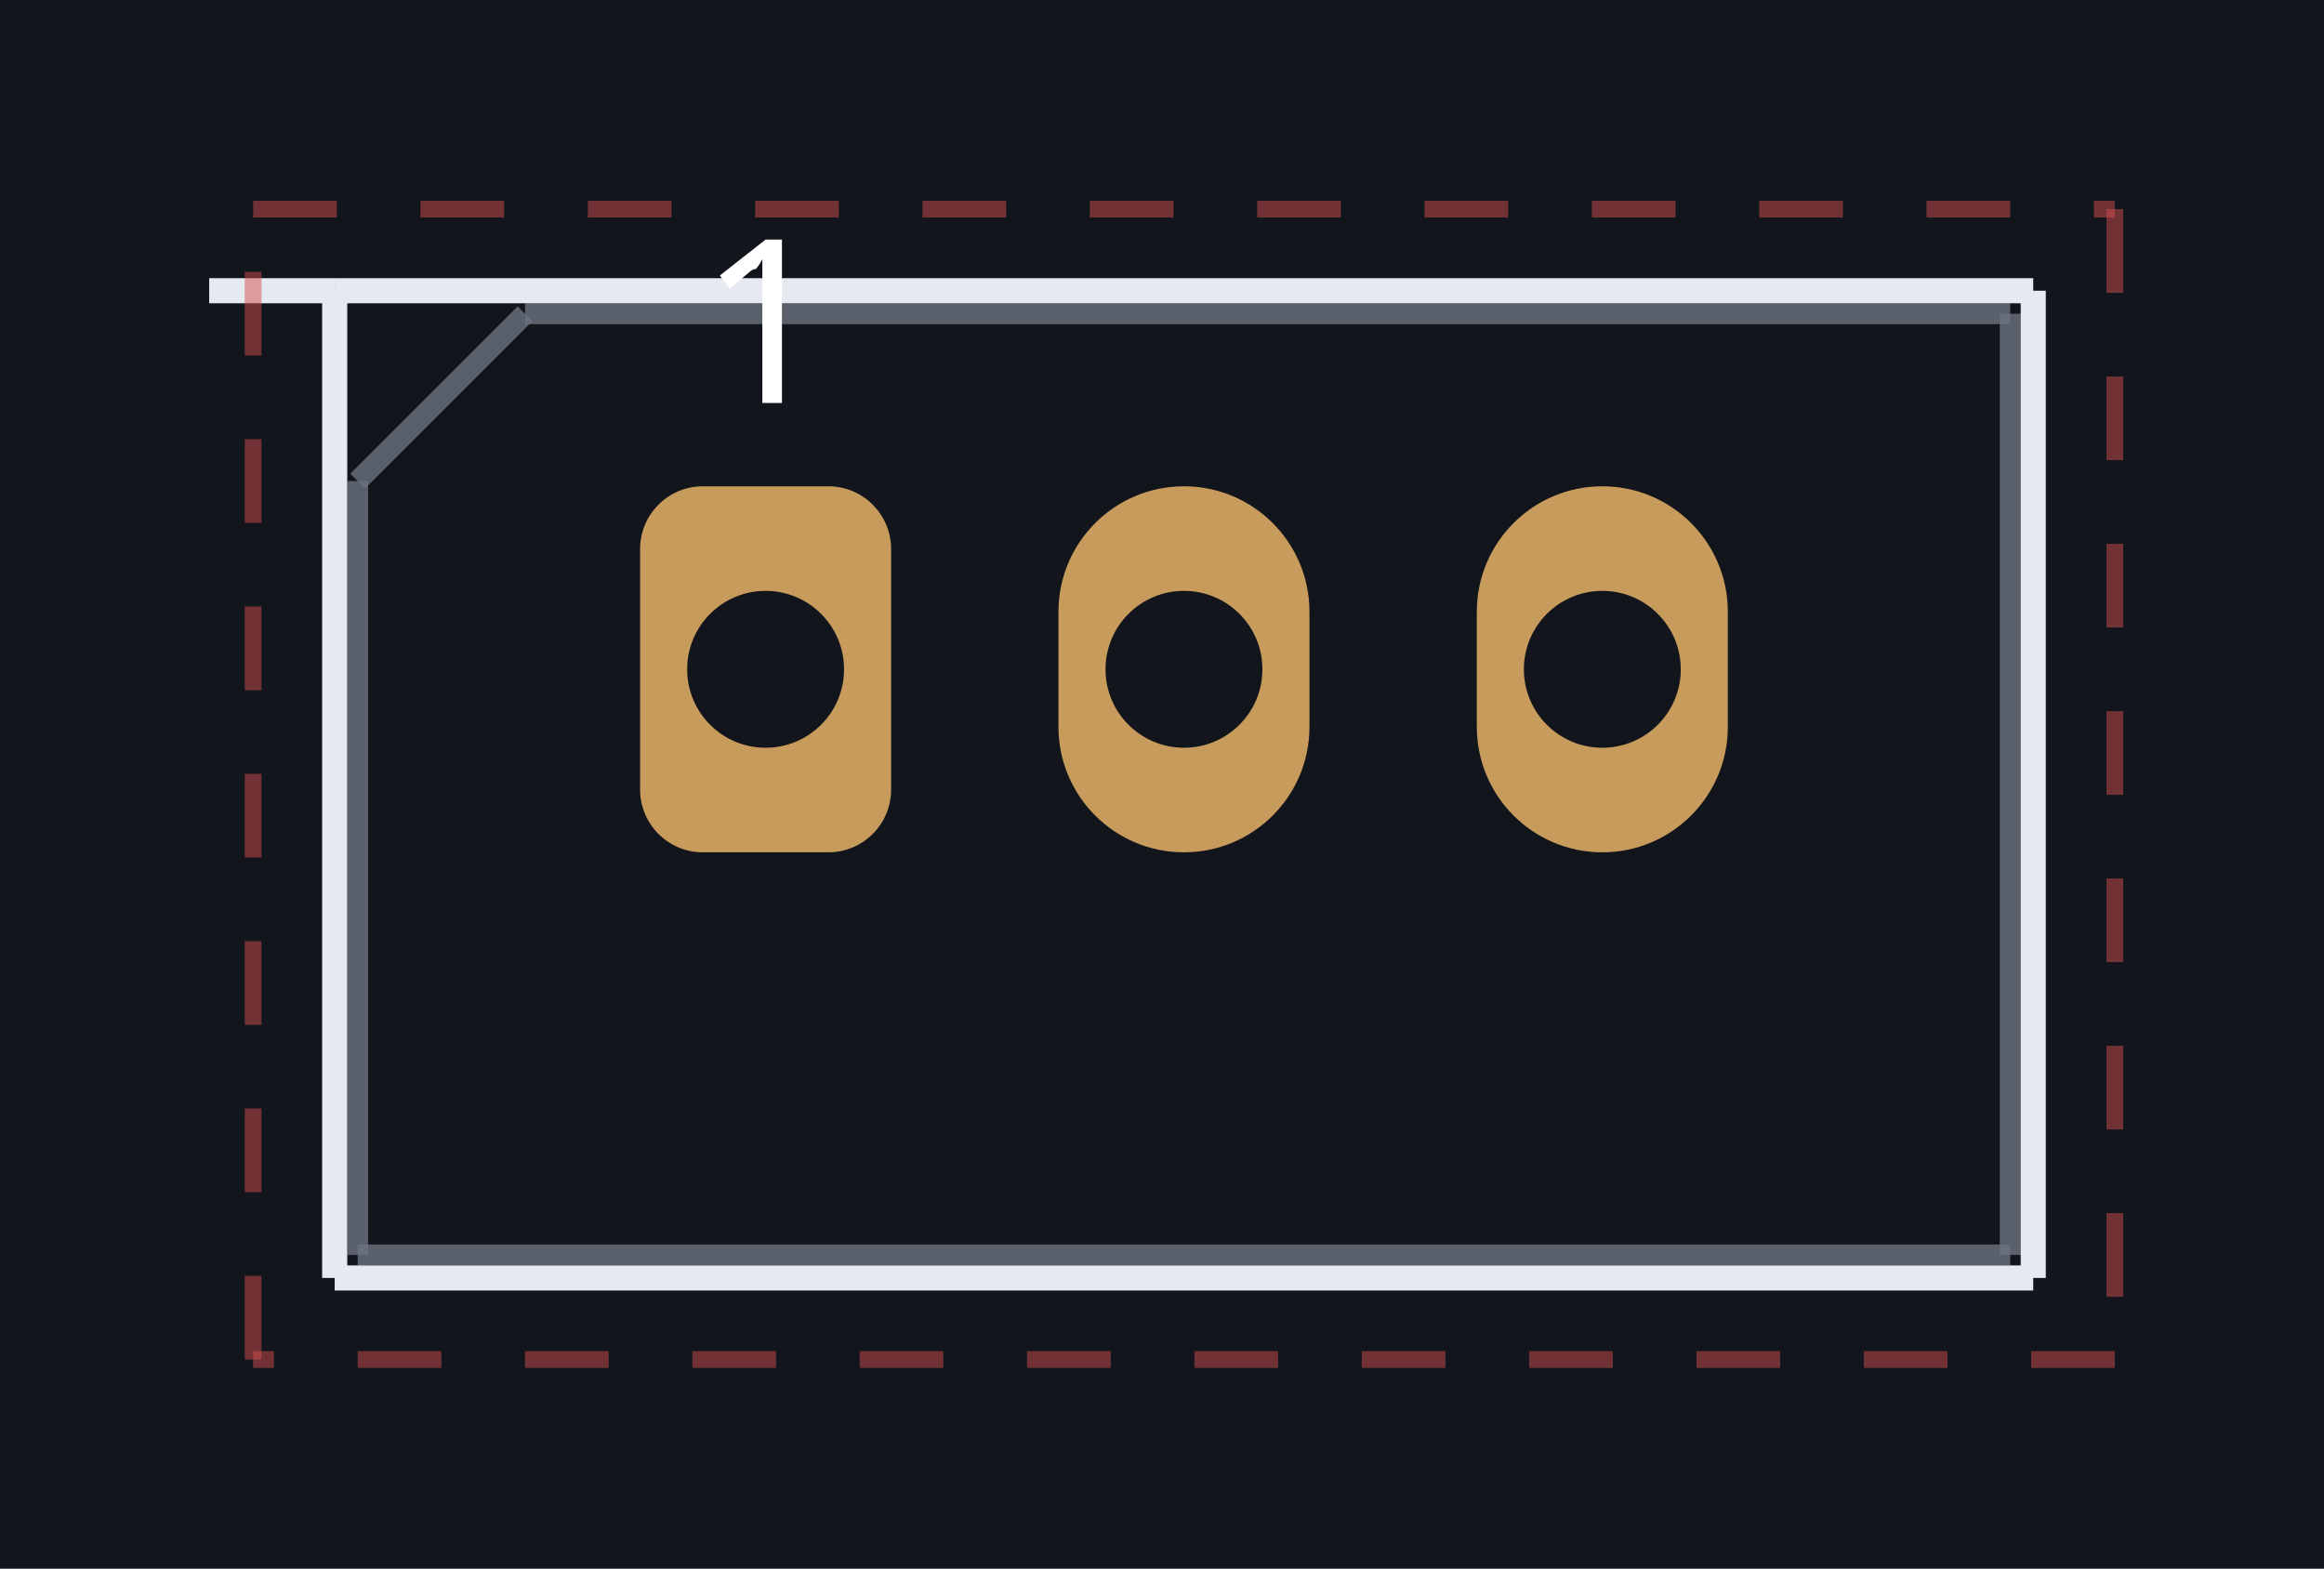
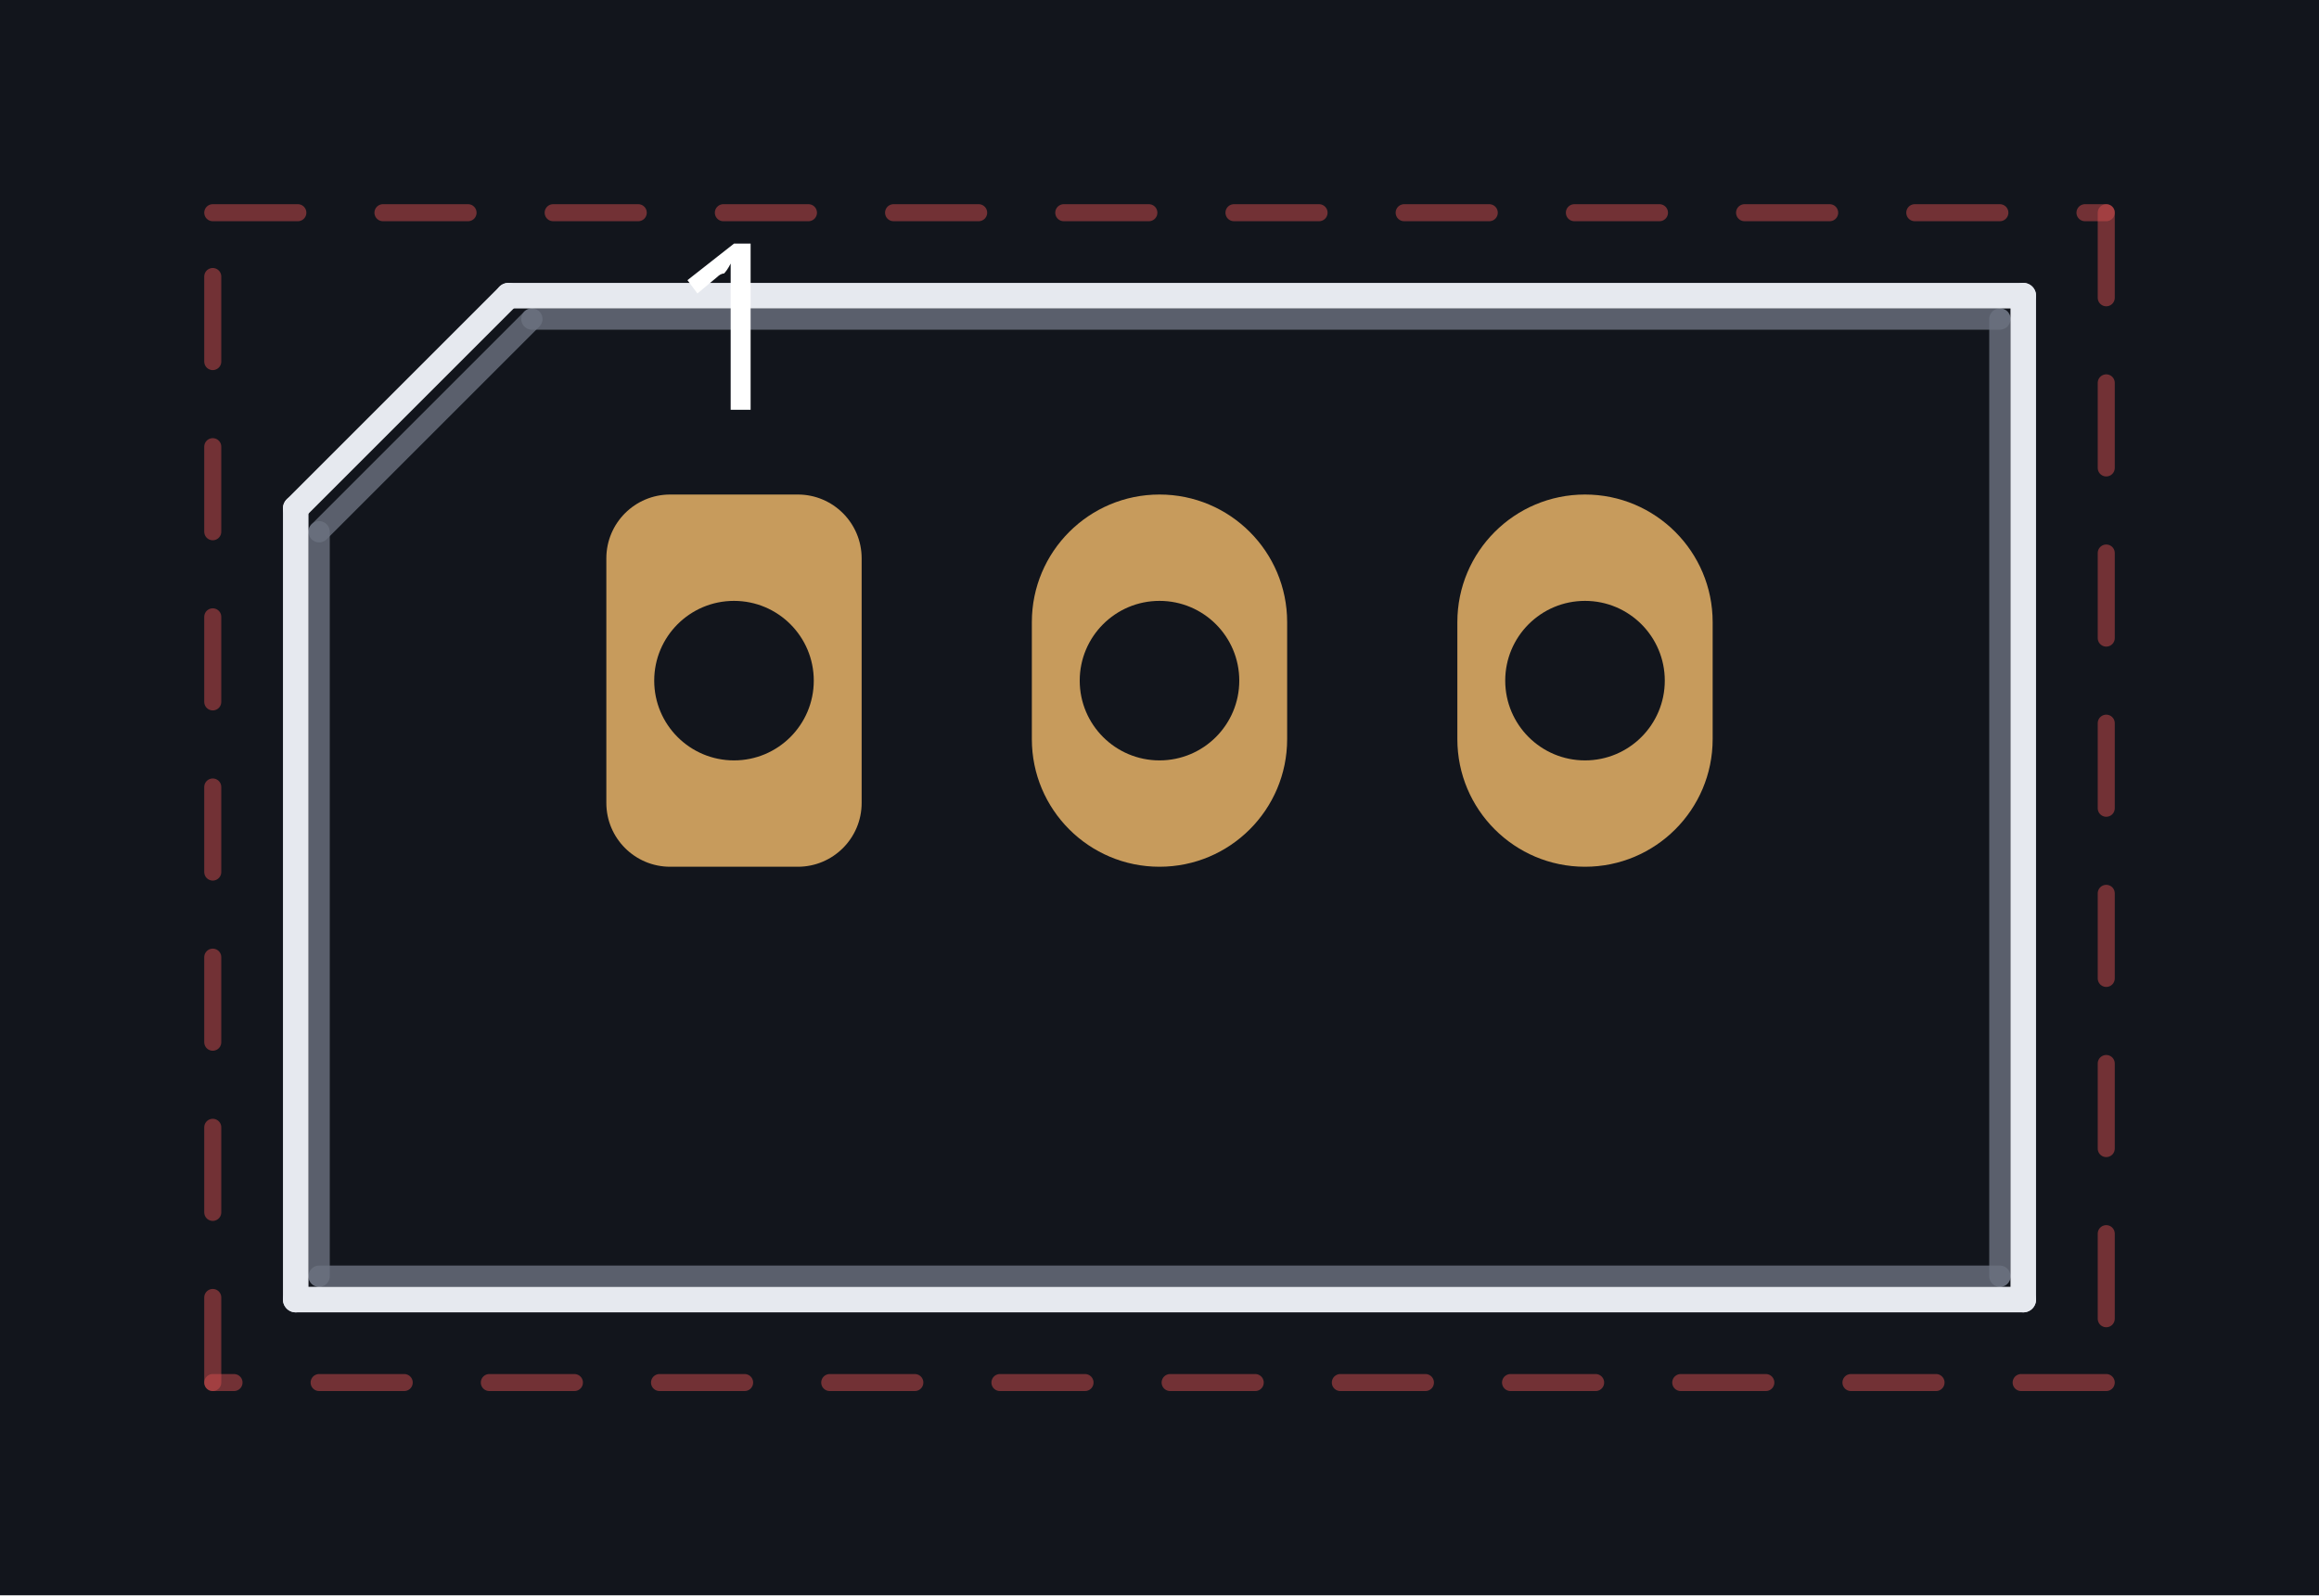
- <svg xmlns="http://www.w3.org/2000/svg" viewBox="-3.66 -3.20 11.11 7.50" preserveAspectRatio="xMidYMid meet" style="width:100%;height:100%">
-   <rect x="-3.66" y="-3.20" width="11.11" height="7.50" fill="#12151c" />
-   <line x1="-1.150" y1="-1.700" x2="5.950" y2="-1.700" stroke="#6b7280" stroke-width="0.100" opacity="0.8" />
-   <line x1="5.950" y1="-1.700" x2="5.950" y2="2.800" stroke="#6b7280" stroke-width="0.100" opacity="0.8" />
-   <line x1="5.950" y1="2.800" x2="-1.950" y2="2.800" stroke="#6b7280" stroke-width="0.100" opacity="0.8" />
-   <line x1="-1.950" y1="2.800" x2="-1.950" y2="-0.900" stroke="#6b7280" stroke-width="0.100" opacity="0.8" />
-   <line x1="-1.950" y1="-0.900" x2="-1.150" y2="-1.700" stroke="#6b7280" stroke-width="0.100" opacity="0.8" />
-   <line x1="-2.060" y1="-1.810" x2="6.060" y2="-1.810" stroke="#e6e9ef" stroke-width="0.120" opacity="1" />
-   <line x1="6.060" y1="-1.810" x2="6.060" y2="2.910" stroke="#e6e9ef" stroke-width="0.120" opacity="1" />
-   <line x1="6.060" y1="2.910" x2="-2.060" y2="2.910" stroke="#e6e9ef" stroke-width="0.120" opacity="1" />
-   <line x1="-2.060" y1="2.910" x2="-2.060" y2="-1.810" stroke="#e6e9ef" stroke-width="0.120" opacity="1" />
-   <line x1="-2.060" y1="-1.810" x2="-2.660" y2="-1.810" stroke="#e6e9ef" stroke-width="0.120" opacity="1" />
-   <line x1="-2.450" y1="-2.200" x2="6.450" y2="-2.200" stroke="#d24d4d" stroke-width="0.080" opacity="0.5" stroke-dasharray="0.4 0.4" />
-   <line x1="6.450" y1="-2.200" x2="6.450" y2="3.300" stroke="#d24d4d" stroke-width="0.080" opacity="0.5" stroke-dasharray="0.4 0.4" />
-   <line x1="6.450" y1="3.300" x2="-2.450" y2="3.300" stroke="#d24d4d" stroke-width="0.080" opacity="0.5" stroke-dasharray="0.4 0.4" />
-   <line x1="-2.450" y1="3.300" x2="-2.450" y2="-2.200" stroke="#d24d4d" stroke-width="0.080" opacity="0.5" stroke-dasharray="0.4 0.4" />
+ <svg xmlns="http://www.w3.org/2000/svg" viewBox="-3.45 -3.20 10.90 7.50" preserveAspectRatio="xMidYMid meet" style="width:100%;height:100%">
+   <rect x="-3.45" y="-3.20" width="10.90" height="7.50" fill="#12151c" />
+   <line x1="-0.950" y1="-1.700" x2="5.950" y2="-1.700" stroke="#6b7280" stroke-width="0.100" stroke-linecap="round" opacity="0.8" />
+   <line x1="5.950" y1="-1.700" x2="5.950" y2="2.800" stroke="#6b7280" stroke-width="0.100" stroke-linecap="round" opacity="0.8" />
+   <line x1="5.950" y1="2.800" x2="-1.950" y2="2.800" stroke="#6b7280" stroke-width="0.100" stroke-linecap="round" opacity="0.8" />
+   <line x1="-1.950" y1="2.800" x2="-1.950" y2="-0.700" stroke="#6b7280" stroke-width="0.100" stroke-linecap="round" opacity="0.8" />
+   <line x1="-1.950" y1="-0.700" x2="-0.950" y2="-1.700" stroke="#6b7280" stroke-width="0.100" stroke-linecap="round" opacity="0.8" />
+   <line x1="-1.060" y1="-1.810" x2="6.060" y2="-1.810" stroke="#e6e9ef" stroke-width="0.120" stroke-linecap="round" opacity="1" />
+   <line x1="6.060" y1="-1.810" x2="6.060" y2="2.910" stroke="#e6e9ef" stroke-width="0.120" stroke-linecap="round" opacity="1" />
+   <line x1="6.060" y1="2.910" x2="-2.060" y2="2.910" stroke="#e6e9ef" stroke-width="0.120" stroke-linecap="round" opacity="1" />
+   <line x1="-2.060" y1="2.910" x2="-2.060" y2="-0.810" stroke="#e6e9ef" stroke-width="0.120" stroke-linecap="round" opacity="1" />
+   <line x1="-2.060" y1="-0.810" x2="-1.060" y2="-1.810" stroke="#e6e9ef" stroke-width="0.120" stroke-linecap="round" opacity="1" />
+   <line x1="-2.450" y1="-2.200" x2="6.450" y2="-2.200" stroke="#d24d4d" stroke-width="0.080" stroke-linecap="round" opacity="0.5" stroke-dasharray="0.4 0.4" />
+   <line x1="6.450" y1="-2.200" x2="6.450" y2="3.300" stroke="#d24d4d" stroke-width="0.080" stroke-linecap="round" opacity="0.5" stroke-dasharray="0.4 0.4" />
+   <line x1="6.450" y1="3.300" x2="-2.450" y2="3.300" stroke="#d24d4d" stroke-width="0.080" stroke-linecap="round" opacity="0.5" stroke-dasharray="0.4 0.4" />
+   <line x1="-2.450" y1="3.300" x2="-2.450" y2="-2.200" stroke="#d24d4d" stroke-width="0.080" stroke-linecap="round" opacity="0.5" stroke-dasharray="0.4 0.4" />
  <rect x="-0.600" y="-0.875" width="1.200" height="1.750" rx="0.300" fill="#c79b5c" />
  <circle cx="0.000" cy="0.000" r="0.375" fill="#12151c" />
  <text x="0.000" y="-1.275" fill="#ffffff" font-size="1.1" text-anchor="middle" font-family="sans-serif">1</text>
  <rect x="1.400" y="-0.875" width="1.200" height="1.750" rx="0.600" fill="#c79b5c" />
  <circle cx="2.000" cy="0.000" r="0.375" fill="#12151c" />
  <rect x="3.400" y="-0.875" width="1.200" height="1.750" rx="0.600" fill="#c79b5c" />
  <circle cx="4.000" cy="0.000" r="0.375" fill="#12151c" />
</svg>
